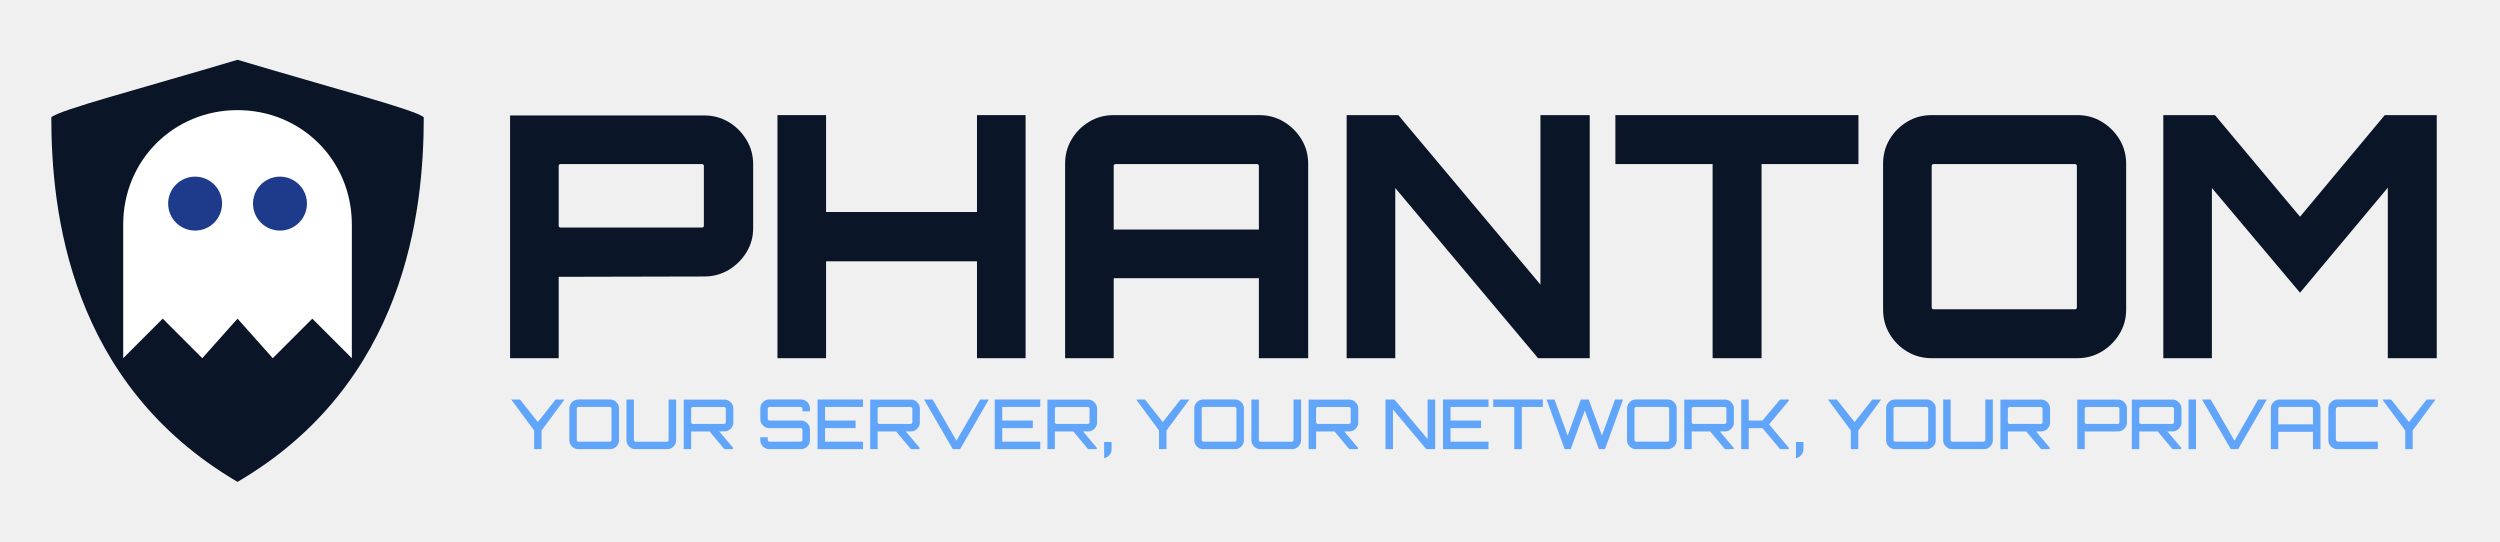
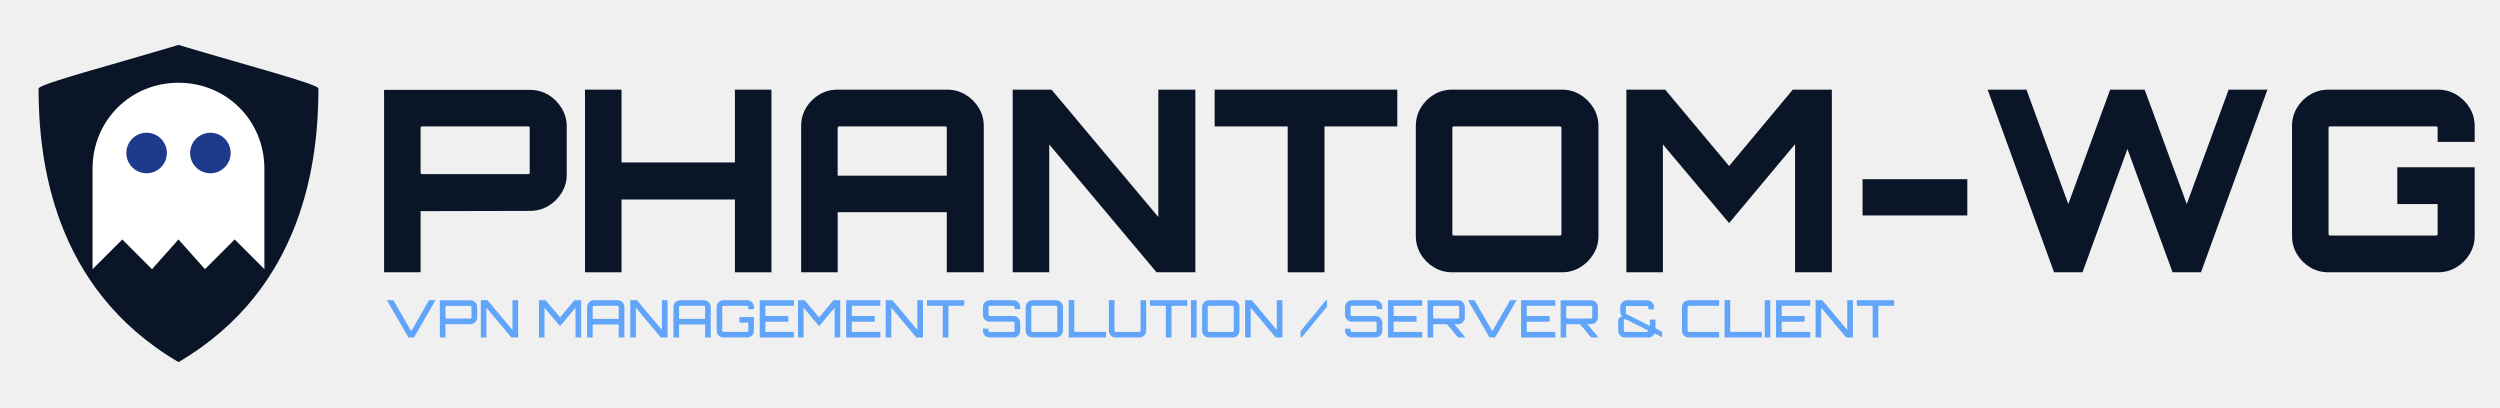
- <svg xmlns="http://www.w3.org/2000/svg" id="Phantom_Master_Horizontal_Logo" data-name="Phantom Master Horizontal Logo" viewBox="0 0 2400 520" class="phantom-logo">
+ <svg xmlns="http://www.w3.org/2000/svg" id="Phantom_Master_Horizontal_Logo" data-name="Phantom Master Horizontal Logo" viewBox="0 0 3193.89 520" class="phantom-logo">
  <defs>
    <style>
      .shield { fill: #0A1628;
      }
+ 
      .ghost { fill: #ffffff;
      }
+ 
      .eyes { fill: #1E3A8A;
      }
+ 
      .text { fill: #0A1628;
      }
+ 
      .slogan { fill: #60A5FA;
      }
    </style>
  </defs>
  <g id="Symbol" class="phantom-symbol">
    <path id="Shield" class="shield" d="M228.03,57.4c-92.5,27.61-171.88,48.32-178.78,55.22,0,89.74,17.26,255.4,178.78,349.97,161.53-94.57,178.78-260.23,178.78-349.97-6.91-6.91-86.28-27.61-178.78-55.22h0Z" />
-     <path id="Ghost" class="ghost" d="M228.03,105.72c-61.44,0-109.76,48.32-109.76,109.76v128.39l37.96-37.96,37.96,37.96,33.83-37.96,33.83,37.96,37.96-37.96,37.96,37.96v-128.39c0-61.44-48.32-109.76-109.76-109.76Z" />
+     <path id="Ghost" class="ghost" d="M228.03,105.72c-61.44,0-109.76,48.32-109.76,109.76v128.39l37.96-37.96,37.96,37.96,33.83-37.96,33.83,37.96,37.96-37.96,37.96,37.96v-128.39c0-61.44-48.32-109.76-109.76-109.76h.02Z" />
    <circle id="Left_Eye" class="eyes" cx="187.3" cy="195.46" r="25.89" />
-     <circle id="Right_Eye" class="eyes" cx="268.76" cy="195.46" r="25.89" transform="translate(32.78 429.44) rotate(-80.78)" />
+     <circle id="Right_Eye" class="eyes" cx="268.78" cy="195.47" r="25.89" transform="translate(-1.67 388.63) rotate(-71.56)" />
+   </g>
+   <g id="Phantom_Text" class="text">
+     <path d="M490.68,347.87V114.84h186.36c8.64,0,16.47,2.11,23.5,6.32,7.02,4.21,12.69,9.88,17.02,17.02,4.32,7.13,6.48,14.91,6.48,23.33v61.58c0,8.43-2.16,16.15-6.48,23.17-4.32,7.02-10,12.64-17.02,16.85-7.02,4.21-14.86,6.32-23.5,6.32l-139.69.32v78.11h-46.67ZM539.3,222.44h135.47c.65,0,1.13-.16,1.46-.49.32-.32.49-.7.49-1.13v-57.37c0-.65-.16-1.13-.49-1.46-.32-.32-.81-.49-1.46-.49h-135.47c-.65,0-1.13.16-1.46.49-.32.32-.49.81-.49,1.46v57.37c0,.44.16.81.49,1.13.32.32.81.49,1.46.49Z" />
+     <path d="M747.36,347.87V114.52h46.67v93.02h144.87v-93.02h46.67v233.35h-46.67v-93.02h-144.87v93.02h-46.67Z" />
+     <path d="M1023.49,161.19c0-8.64,2.11-16.47,6.32-23.5,4.21-7.02,9.83-12.64,16.85-16.85,7.02-4.21,14.85-6.32,23.5-6.32h139.69c8.64,0,16.47,2.11,23.5,6.32,7.02,4.21,12.69,9.83,17.02,16.85,4.32,7.02,6.48,14.86,6.48,23.5v186.68h-47.32v-76.81h-139.36v76.81h-46.67v-186.68ZM1209.53,224.39v-60.93c0-.65-.16-1.13-.49-1.46-.32-.32-.81-.49-1.46-.49h-135.47c-.65,0-1.13.16-1.46.49s-.49.81-.49,1.46v60.93h139.36Z" />
+     <path d="M1293.79,347.87V114.52h49.59l136.45,162.7V114.52h47.32v233.35h-49.59l-137.09-163.34v163.34h-46.67Z" />
+     <path d="M1645.11,347.87v-186.36h-93.34v-46.99h233.35v46.99h-93.02v186.36h-46.99Z" />
+     <path d="M1855.44,347.87c-8.64,0-16.48-2.11-23.5-6.32-7.02-4.21-12.64-9.83-16.85-16.85-4.21-7.02-6.32-14.85-6.32-23.5v-140.01c0-8.64,2.11-16.47,6.32-23.5,4.21-7.02,9.83-12.64,16.85-16.85,7.02-4.21,14.85-6.32,23.5-6.32h140.01c8.43,0,16.15,2.11,23.17,6.32,7.02,4.21,12.69,9.83,17.01,16.85,4.32,7.02,6.48,14.86,6.48,23.5v140.01c0,8.64-2.16,16.48-6.48,23.5-4.32,7.02-10,12.64-17.01,16.85-7.02,4.21-14.75,6.32-23.17,6.32h-140.01ZM1857.39,300.88h135.47c.65,0,1.13-.16,1.46-.49s.49-.81.49-1.46v-135.47c0-.65-.16-1.13-.49-1.46-.32-.32-.81-.49-1.46-.49h-135.47c-.65,0-1.13.16-1.46.49-.32.32-.49.81-.49,1.46v135.47c0,.65.16,1.13.49,1.46s.81.49,1.46.49Z" />
+     <path d="M2077.77,347.87V114.52h49.59l81.67,97.55,81.35-97.55h49.91v233.35h-46.99v-163.67l-84.27,100.79-84.59-100.47v163.34h-46.67Z" />
+     <path d="M2379.5,275.27v-46.35h133.85v46.35h-133.85Z" />
+     <path d="M2624.2,347.87l-84.91-233.35h49.59l53.48,146.17,53.48-146.17h44.08l53.8,146.17,53.48-146.17h49.59l-84.91,233.35h-36.3l-57.69-157.51-57.37,157.51h-36.3Z" />
+     <path d="M2974.86,347.87c-8.64,0-16.48-2.11-23.5-6.32-7.02-4.21-12.64-9.83-16.85-16.85-4.21-7.02-6.32-14.85-6.32-23.5v-140.01c0-8.64,2.11-16.47,6.32-23.5,4.21-7.02,9.83-12.64,16.85-16.85,7.02-4.21,14.85-6.32,23.5-6.32h139.69c8.64,0,16.47,2.11,23.5,6.32,7.02,4.21,12.69,9.83,17.01,16.85,4.32,7.02,6.48,14.86,6.48,23.5v20.09h-47.32v-17.83c0-.65-.16-1.13-.49-1.46-.32-.32-.81-.49-1.46-.49h-135.47c-.65,0-1.13.16-1.46.49-.32.32-.49.81-.49,1.46v135.47c0,.65.16,1.13.49,1.46s.81.49,1.46.49h135.47c.65,0,1.13-.16,1.46-.49s.49-.81.49-1.46v-38.24h-51.53v-46.99h98.85v87.51c0,8.64-2.16,16.48-6.48,23.5-4.32,7.02-10,12.64-17.01,16.85-7.02,4.21-14.86,6.32-23.5,6.32h-139.69Z" />
  </g>
  <g id="Slogan" class="slogan">
-     <path class="st2" d="M512.77,431.18v-17.87l-21.98-29.79h8.41l17.14,21.65,17.08-21.65h8.47l-21.98,29.79v17.87h-7.15Z" />
-     <path class="st2" d="M555.2,431.18c-1.59,0-3.03-.39-4.34-1.16-1.3-.77-2.34-1.81-3.11-3.11-.77-1.3-1.16-2.75-1.16-4.34v-30.45c0-1.59.39-3.03,1.16-4.34.77-1.3,1.81-2.34,3.11-3.11,1.3-.77,2.75-1.16,4.34-1.16h30.45c1.54,0,2.98.39,4.3,1.16,1.32.77,2.37,1.81,3.14,3.11.77,1.3,1.16,2.75,1.16,4.34v30.45c0,1.59-.39,3.04-1.16,4.34-.77,1.3-1.82,2.34-3.14,3.11-1.32.77-2.76,1.16-4.3,1.16h-30.45ZM555.4,424.03h29.99c.49,0,.88-.17,1.19-.5.31-.33.46-.72.46-1.16v-30.05c0-.44-.15-.83-.46-1.16-.31-.33-.71-.5-1.19-.5h-29.99c-.44,0-.83.17-1.16.5s-.5.72-.5,1.16v30.05c0,.44.17.83.5,1.16s.72.5,1.16.5Z" />
-     <path class="st2" d="M605.68,430.03c-1.3-.77-2.34-1.81-3.11-3.11-.77-1.3-1.16-2.75-1.16-4.34v-39.05h7.15v38.86c0,.44.17.83.5,1.16s.72.5,1.16.5h29.99c.49,0,.88-.17,1.19-.5.31-.33.46-.72.46-1.16v-38.86h7.22v39.05c0,1.59-.39,3.04-1.16,4.34-.77,1.3-1.82,2.34-3.14,3.11-1.32.77-2.76,1.16-4.3,1.16h-30.45c-1.59,0-3.03-.39-4.34-1.16Z" />
-     <path class="st2" d="M656.35,431.18v-47.59h38.99c1.59,0,3.04.4,4.37,1.19,1.32.79,2.37,1.84,3.14,3.14.77,1.3,1.16,2.73,1.16,4.27v13.37c0,1.59-.39,3.03-1.16,4.34-.77,1.3-1.82,2.34-3.14,3.11-1.32.77-2.78,1.16-4.37,1.16l-31.84.07v16.95h-7.15ZM665.15,406.96h29.99c.49,0,.88-.15,1.19-.46.31-.31.46-.68.46-1.13v-12.97c0-.44-.16-.83-.46-1.16-.31-.33-.71-.5-1.19-.5h-29.99c-.44,0-.83.17-1.16.5-.33.33-.5.72-.5,1.16v12.97c0,.44.17.82.5,1.13s.72.46,1.16.46ZM695.4,431.18l-14.89-17.81h9.33l13.9,16.48v1.32h-8.34Z" />
-     <path class="st2" d="M738.49,431.18c-1.54,0-2.98-.39-4.3-1.16-1.32-.77-2.37-1.81-3.14-3.11-.77-1.3-1.16-2.75-1.16-4.34v-2.78h7.15v2.58c0,.44.17.83.5,1.16.33.33.72.5,1.16.5h30.05c.44,0,.82-.17,1.12-.5.31-.33.46-.72.46-1.16v-9.8c0-.49-.15-.87-.46-1.16-.31-.29-.68-.43-1.12-.43h-30.25c-1.54,0-2.98-.4-4.3-1.19-1.32-.79-2.37-1.84-3.14-3.14-.77-1.3-1.16-2.75-1.16-4.34v-10.19c0-1.59.39-3.03,1.16-4.34.77-1.3,1.82-2.34,3.14-3.11,1.32-.77,2.76-1.16,4.3-1.16h30.45c1.54,0,2.98.39,4.3,1.16,1.32.77,2.37,1.81,3.14,3.11.77,1.3,1.16,2.75,1.16,4.34v2.78h-7.22v-2.58c0-.44-.15-.83-.46-1.16-.31-.33-.68-.5-1.12-.5h-30.05c-.44,0-.83.17-1.16.5-.33.33-.5.72-.5,1.16v9.8c0,.49.17.87.5,1.16.33.29.72.43,1.16.43h30.25c1.54,0,2.98.4,4.3,1.19,1.32.79,2.37,1.84,3.14,3.14.77,1.3,1.16,2.75,1.16,4.33v10.19c0,1.59-.39,3.04-1.16,4.34-.77,1.3-1.82,2.34-3.14,3.11-1.32.77-2.76,1.16-4.3,1.16h-30.45Z" />
-     <path class="st2" d="M784.83,431.18v-47.66h43.69v7.15h-36.47v13.04h29.32v7.28h-29.32v13.04h36.47v7.15h-43.69Z" />
-     <path class="st2" d="M835.4,431.18v-47.59h38.99c1.59,0,3.04.4,4.37,1.19,1.32.79,2.37,1.84,3.14,3.14.77,1.3,1.16,2.73,1.16,4.27v13.37c0,1.59-.39,3.03-1.16,4.34-.77,1.3-1.82,2.34-3.14,3.11-1.32.77-2.78,1.16-4.37,1.16l-31.84.07v16.95h-7.15ZM844.21,406.96h29.99c.49,0,.88-.15,1.19-.46.31-.31.46-.68.46-1.13v-12.97c0-.44-.16-.83-.46-1.16-.31-.33-.71-.5-1.19-.5h-29.99c-.44,0-.83.17-1.16.5-.33.33-.5.72-.5,1.16v12.97c0,.44.17.82.5,1.13s.72.46,1.16.46ZM874.46,431.18l-14.89-17.81h9.33l13.9,16.48v1.32h-8.34Z" />
-     <path class="st2" d="M914.64,431.18l-27.6-47.66h8.34l22.84,39.58,22.71-39.58h8.34l-27.54,47.66h-7.08Z" />
-     <path class="st2" d="M954.95,431.18v-47.66h43.69v7.15h-36.47v13.04h29.32v7.28h-29.32v13.04h36.47v7.15h-43.69Z" />
-     <path class="st2" d="M1005.52,431.18v-47.59h38.99c1.59,0,3.04.4,4.37,1.19,1.32.79,2.37,1.84,3.14,3.14.77,1.3,1.16,2.73,1.16,4.27v13.37c0,1.59-.39,3.03-1.16,4.34-.77,1.3-1.82,2.34-3.14,3.11-1.32.77-2.78,1.16-4.37,1.16l-31.84.07v16.95h-7.15ZM1014.33,406.96h29.99c.49,0,.88-.15,1.19-.46.31-.31.46-.68.46-1.13v-12.97c0-.44-.16-.83-.46-1.16-.31-.33-.71-.5-1.19-.5h-29.99c-.44,0-.83.17-1.16.5-.33.33-.5.72-.5,1.16v12.97c0,.44.17.82.5,1.13s.72.46,1.16.46ZM1044.58,431.18l-14.89-17.81h9.33l13.9,16.48v1.32h-8.34Z" />
-     <path class="st2" d="M1060,439.92v-15.62h7.15v7.15c0,1.37-.31,2.62-.93,3.74-.62,1.12-1.47,2.11-2.55,2.95-1.08.84-2.31,1.43-3.67,1.79Z" />
-     <path class="st2" d="M1112.69,431.18v-17.87l-21.98-29.79h8.41l17.14,21.65,17.08-21.65h8.47l-21.98,29.79v17.87h-7.15Z" />
-     <path class="st2" d="M1155.12,431.18c-1.59,0-3.03-.39-4.34-1.16-1.3-.77-2.34-1.81-3.11-3.11-.77-1.3-1.16-2.75-1.16-4.34v-30.45c0-1.59.39-3.03,1.16-4.34.77-1.3,1.81-2.34,3.11-3.11,1.3-.77,2.75-1.16,4.34-1.16h30.45c1.54,0,2.98.39,4.3,1.16,1.32.77,2.37,1.81,3.14,3.11.77,1.3,1.16,2.75,1.16,4.34v30.45c0,1.59-.39,3.04-1.16,4.34-.77,1.3-1.82,2.34-3.14,3.11-1.32.77-2.76,1.16-4.3,1.16h-30.45ZM1155.32,424.03h29.99c.49,0,.88-.17,1.19-.5.31-.33.46-.72.46-1.16v-30.05c0-.44-.15-.83-.46-1.16-.31-.33-.71-.5-1.19-.5h-29.99c-.44,0-.83.17-1.16.5s-.5.72-.5,1.16v30.05c0,.44.17.83.5,1.16s.72.5,1.16.5Z" />
-     <path class="st2" d="M1205.6,430.03c-1.3-.77-2.34-1.81-3.11-3.11-.77-1.3-1.16-2.75-1.16-4.34v-39.05h7.15v38.86c0,.44.17.83.5,1.16.33.33.72.5,1.16.5h29.99c.48,0,.88-.17,1.19-.5.31-.33.46-.72.46-1.16v-38.86h7.21v39.05c0,1.59-.39,3.04-1.16,4.34-.77,1.3-1.82,2.34-3.14,3.11-1.32.77-2.76,1.16-4.3,1.16h-30.45c-1.59,0-3.04-.39-4.34-1.16Z" />
-     <path class="st2" d="M1256.27,431.18v-47.59h38.99c1.59,0,3.04.4,4.37,1.19,1.32.79,2.37,1.84,3.14,3.14.77,1.3,1.16,2.73,1.16,4.27v13.37c0,1.59-.39,3.03-1.16,4.34-.77,1.3-1.82,2.34-3.14,3.11-1.32.77-2.78,1.16-4.37,1.16l-31.84.07v16.95h-7.15ZM1265.07,406.96h29.99c.49,0,.88-.15,1.19-.46s.46-.68.46-1.13v-12.97c0-.44-.16-.83-.46-1.16-.31-.33-.71-.5-1.19-.5h-29.99c-.44,0-.83.17-1.16.5-.33.33-.5.72-.5,1.16v12.97c0,.44.17.82.5,1.13s.72.46,1.16.46ZM1295.32,431.18l-14.89-17.81h9.33l13.9,16.48v1.32h-8.34Z" />
-     <path class="st2" d="M1330.08,431.18v-47.66h8.54l31.91,38v-38h7.21v47.66h-8.54l-31.97-38.06v38.06h-7.15Z" />
-     <path class="st2" d="M1385.28,431.18v-47.66h43.69v7.15h-36.47v13.04h29.32v7.28h-29.32v13.04h36.47v7.15h-43.69Z" />
-     <path class="st2" d="M1453.73,431.18v-40.51h-20.26v-7.15h47.66v7.15h-20.19v40.51h-7.21Z" />
-     <path class="st2" d="M1502.05,431.18l-17.34-47.66h7.61l12.64,34.69,12.64-34.69h7.55l12.71,34.69,12.58-34.69h7.68l-17.34,47.66h-5.89l-13.5-37.07-13.5,37.07h-5.83Z" />
-     <path class="st2" d="M1570.56,431.18c-1.59,0-3.03-.39-4.34-1.16-1.3-.77-2.34-1.81-3.11-3.11-.77-1.3-1.16-2.75-1.16-4.34v-30.45c0-1.59.39-3.03,1.16-4.34.77-1.3,1.81-2.34,3.11-3.11,1.3-.77,2.75-1.16,4.34-1.16h30.45c1.54,0,2.98.39,4.3,1.16,1.32.77,2.37,1.81,3.14,3.11s1.16,2.75,1.16,4.34v30.45c0,1.59-.39,3.04-1.16,4.34-.77,1.3-1.82,2.34-3.14,3.11-1.32.77-2.76,1.16-4.3,1.16h-30.45ZM1570.76,424.03h29.99c.48,0,.88-.17,1.19-.5.31-.33.46-.72.46-1.16v-30.05c0-.44-.16-.83-.46-1.16-.31-.33-.71-.5-1.19-.5h-29.99c-.44,0-.83.17-1.16.5s-.5.72-.5,1.16v30.05c0,.44.17.83.5,1.16s.72.5,1.16.5Z" />
-     <path class="st2" d="M1616.9,431.18v-47.59h38.99c1.59,0,3.04.4,4.37,1.19,1.32.79,2.37,1.84,3.14,3.14.77,1.3,1.16,2.73,1.16,4.27v13.37c0,1.59-.39,3.03-1.16,4.34-.77,1.3-1.82,2.34-3.14,3.11-1.32.77-2.78,1.16-4.37,1.16l-31.84.07v16.95h-7.15ZM1625.7,406.96h29.99c.49,0,.88-.15,1.19-.46s.46-.68.46-1.13v-12.97c0-.44-.16-.83-.46-1.16-.31-.33-.71-.5-1.19-.5h-29.99c-.44,0-.83.17-1.16.5-.33.33-.5.72-.5,1.16v12.97c0,.44.17.82.5,1.13s.72.46,1.16.46ZM1655.95,431.18l-14.89-17.81h9.33l13.9,16.48v1.32h-8.34Z" />
-     <path class="st2" d="M1671.57,431.18v-47.66h7.21v20.19h13.17l16.95-20.19h8.27v1.32l-18.87,22.51,18.93,22.51v1.32h-8.34l-16.95-20.19h-13.17v20.19h-7.21Z" />
-     <path class="st2" d="M1724.13,439.92v-15.62h7.15v7.15c0,1.37-.31,2.62-.93,3.74-.62,1.12-1.47,2.11-2.55,2.95-1.08.84-2.31,1.43-3.67,1.79Z" />
-     <path class="st2" d="M1776.82,431.18v-17.87l-21.98-29.79h8.41l17.14,21.65,17.08-21.65h8.47l-21.98,29.79v17.87h-7.15Z" />
-     <path class="st2" d="M1819.25,431.18c-1.59,0-3.03-.39-4.34-1.16-1.3-.77-2.34-1.81-3.11-3.11-.77-1.3-1.16-2.75-1.16-4.34v-30.45c0-1.59.39-3.03,1.16-4.34.77-1.3,1.81-2.34,3.11-3.11,1.3-.77,2.75-1.16,4.34-1.16h30.45c1.54,0,2.98.39,4.3,1.16,1.32.77,2.37,1.81,3.14,3.11s1.16,2.75,1.16,4.34v30.45c0,1.59-.39,3.04-1.16,4.34-.77,1.3-1.82,2.34-3.14,3.11-1.32.77-2.76,1.16-4.3,1.16h-30.45ZM1819.45,424.03h29.99c.48,0,.88-.17,1.19-.5.31-.33.46-.72.46-1.16v-30.05c0-.44-.16-.83-.46-1.16-.31-.33-.71-.5-1.19-.5h-29.99c-.44,0-.83.17-1.16.5s-.5.72-.5,1.16v30.05c0,.44.17.83.5,1.16s.72.5,1.16.5Z" />
-     <path class="st2" d="M1869.73,430.03c-1.3-.77-2.34-1.81-3.11-3.11-.77-1.3-1.16-2.75-1.16-4.34v-39.05h7.15v38.86c0,.44.17.83.5,1.16s.72.5,1.16.5h29.99c.48,0,.88-.17,1.19-.5.31-.33.46-.72.46-1.16v-38.86h7.22v39.05c0,1.59-.39,3.04-1.16,4.34-.77,1.3-1.82,2.34-3.14,3.11-1.32.77-2.76,1.16-4.3,1.16h-30.45c-1.59,0-3.03-.39-4.34-1.16Z" />
-     <path class="st2" d="M1920.4,431.18v-47.59h38.99c1.59,0,3.04.4,4.37,1.19,1.32.79,2.37,1.84,3.14,3.14.77,1.3,1.16,2.73,1.16,4.27v13.37c0,1.59-.39,3.03-1.16,4.34-.77,1.3-1.82,2.34-3.14,3.11-1.32.77-2.78,1.16-4.37,1.16l-31.84.07v16.95h-7.15ZM1929.2,406.96h29.99c.49,0,.88-.15,1.19-.46s.46-.68.46-1.13v-12.97c0-.44-.16-.83-.46-1.16-.31-.33-.71-.5-1.19-.5h-29.99c-.44,0-.83.17-1.16.5-.33.33-.5.72-.5,1.16v12.97c0,.44.17.82.5,1.13s.72.46,1.16.46ZM1959.45,431.18l-14.89-17.81h9.33l13.9,16.48v1.32h-8.34Z" />
-     <path class="st2" d="M1994.21,431.18v-47.59h38.99c1.59,0,3.04.4,4.37,1.19,1.32.79,2.37,1.84,3.14,3.14.77,1.3,1.16,2.73,1.16,4.27v13.37c0,1.59-.39,3.03-1.16,4.34-.77,1.3-1.82,2.34-3.14,3.11-1.32.77-2.78,1.16-4.37,1.16l-31.84.07v16.95h-7.15ZM2003.01,406.96h29.99c.49,0,.88-.15,1.19-.46s.46-.68.46-1.13v-12.97c0-.44-.16-.83-.46-1.16-.31-.33-.71-.5-1.19-.5h-29.99c-.44,0-.83.17-1.16.5-.33.33-.5.72-.5,1.16v12.97c0,.44.17.82.5,1.13s.72.46,1.16.46Z" />
-     <path class="st2" d="M2046.56,431.18v-47.59h38.99c1.59,0,3.04.4,4.37,1.19,1.32.79,2.37,1.84,3.14,3.14.77,1.3,1.16,2.73,1.16,4.27v13.37c0,1.59-.39,3.03-1.16,4.34-.77,1.3-1.82,2.34-3.14,3.11-1.32.77-2.78,1.16-4.37,1.16l-31.84.07v16.95h-7.15ZM2055.37,406.96h29.99c.49,0,.88-.15,1.19-.46s.46-.68.46-1.13v-12.97c0-.44-.16-.83-.46-1.16-.31-.33-.71-.5-1.19-.5h-29.99c-.44,0-.83.17-1.16.5-.33.33-.5.72-.5,1.16v12.97c0,.44.17.82.5,1.13s.72.46,1.16.46ZM2085.62,431.18l-14.89-17.81h9.33l13.9,16.48v1.32h-8.34Z" />
-     <path class="st2" d="M2100.98,431.18v-47.66h7.15v47.66h-7.15Z" />
-     <path class="st2" d="M2141.55,431.18l-27.6-47.66h8.34l22.84,39.58,22.7-39.58h8.34l-27.54,47.66h-7.08Z" />
-     <path class="st2" d="M2180.01,392.13c0-1.59.39-3.03,1.16-4.34.77-1.3,1.81-2.34,3.11-3.11,1.3-.77,2.75-1.16,4.33-1.16h30.38c1.59,0,3.04.39,4.37,1.16,1.32.77,2.37,1.81,3.14,3.11.77,1.3,1.16,2.75,1.16,4.34v39.05h-7.22v-16.68h-33.3v16.68h-7.15v-39.05ZM2220.46,407.35v-15.03c0-.44-.16-.83-.46-1.16-.31-.33-.71-.5-1.19-.5h-29.99c-.44,0-.83.17-1.16.5-.33.33-.5.72-.5,1.16v15.03h33.3Z" />
-     <path class="st2" d="M2243.82,431.18c-1.59,0-3.04-.39-4.34-1.16-1.3-.77-2.34-1.81-3.11-3.11-.77-1.3-1.16-2.75-1.16-4.34v-30.45c0-1.59.39-3.03,1.16-4.34.77-1.3,1.81-2.34,3.11-3.11,1.3-.77,2.75-1.16,4.34-1.16h38.92v7.15h-37.93c-.71,0-1.29.23-1.75.7-.46.46-.69,1.05-.69,1.75v28.46c0,.71.23,1.29.69,1.75.46.46,1.05.69,1.75.69h37.93v7.15h-38.92Z" />
-     <path class="st2" d="M2309.03,431.18v-17.87l-21.98-29.79h8.41l17.14,21.65,17.08-21.65h8.47l-21.98,29.79v17.87h-7.15Z" />
-   </g>
-   <g id="Phantom_Text" class="text">
-     <path d="M489.67,343.86V110.84h186.36c8.64,0,16.47,2.11,23.5,6.32,7.02,4.21,12.69,9.88,17.02,17.02,4.32,7.13,6.48,14.91,6.48,23.33v61.58c0,8.43-2.16,16.15-6.48,23.17-4.32,7.02-10,12.64-17.02,16.85-7.02,4.21-14.86,6.32-23.5,6.32l-139.69.32v78.11h-46.67ZM538.29,218.44h135.47c.65,0,1.13-.16,1.46-.49.32-.32.49-.7.49-1.13v-57.37c0-.65-.16-1.13-.49-1.46-.32-.32-.81-.49-1.46-.49h-135.47c-.65,0-1.13.16-1.46.49-.32.32-.49.81-.49,1.46v57.37c0,.44.16.81.49,1.13.32.32.81.49,1.46.49Z" />
-     <path d="M746.36,343.86V110.51h46.67v93.02h144.87v-93.02h46.67v233.35h-46.67v-93.02h-144.87v93.02h-46.67Z" />
-     <path d="M1022.49,157.18c0-8.64,2.11-16.47,6.32-23.5,4.21-7.02,9.83-12.64,16.85-16.85,7.02-4.21,14.85-6.32,23.5-6.32h139.69c8.64,0,16.47,2.11,23.5,6.32,7.02,4.21,12.69,9.83,17.02,16.85,4.32,7.02,6.48,14.86,6.48,23.5v186.68h-47.32v-76.81h-139.36v76.81h-46.67v-186.68ZM1208.52,220.38v-60.93c0-.65-.16-1.13-.49-1.46-.32-.32-.81-.49-1.46-.49h-135.47c-.65,0-1.13.16-1.46.49s-.49.81-.49,1.46v60.93h139.36Z" />
-     <path d="M1292.78,343.86V110.51h49.59l136.45,162.7V110.51h47.32v233.35h-49.59l-137.09-163.35v163.35h-46.67Z" />
-     <path d="M1644.1,343.86v-186.36h-93.34v-46.99h233.35v46.99h-93.02v186.36h-46.99Z" />
-     <path d="M1854.43,343.86c-8.64,0-16.48-2.11-23.5-6.32-7.02-4.21-12.64-9.83-16.85-16.85-4.21-7.02-6.32-14.85-6.32-23.5v-140.01c0-8.64,2.11-16.47,6.32-23.5,4.21-7.02,9.83-12.64,16.85-16.85,7.02-4.21,14.85-6.32,23.5-6.32h140.01c8.43,0,16.15,2.11,23.17,6.32,7.02,4.21,12.69,9.83,17.01,16.85,4.32,7.02,6.48,14.86,6.48,23.5v140.01c0,8.64-2.16,16.48-6.48,23.5-4.32,7.02-10,12.64-17.01,16.85-7.02,4.21-14.75,6.32-23.17,6.32h-140.01ZM1856.38,296.87h135.47c.65,0,1.13-.16,1.46-.49s.49-.81.49-1.46v-135.47c0-.65-.16-1.13-.49-1.46-.32-.32-.81-.49-1.46-.49h-135.47c-.65,0-1.13.16-1.46.49-.32.32-.49.81-.49,1.46v135.47c0,.65.16,1.13.49,1.46s.81.49,1.46.49Z" />
-     <path d="M2076.76,343.86V110.51h49.59l81.67,97.55,81.35-97.55h49.91v233.35h-46.99v-163.67l-84.27,100.79-84.59-100.47v163.35h-46.67Z" />
+     <path d="M521.8,431.17l-27.59-47.63h8.34l22.82,39.56,22.69-39.56h8.34l-27.52,47.63h-7.08Z" />
+     <path d="M561.95,431.17v-47.57h38.97c1.59,0,3.04.4,4.37,1.19,1.32.79,2.37,1.84,3.14,3.14.77,1.3,1.16,2.72,1.16,4.27v13.36c0,1.59-.39,3.03-1.16,4.33-.77,1.3-1.82,2.34-3.14,3.11-1.32.77-2.78,1.16-4.37,1.16l-31.82.07v16.94h-7.15ZM570.75,406.96h29.97c.48,0,.88-.15,1.19-.46.31-.31.46-.68.46-1.12v-12.97c0-.44-.16-.83-.46-1.16-.31-.33-.71-.5-1.19-.5h-29.97c-.44,0-.83.17-1.16.5-.33.33-.5.72-.5,1.16v12.97c0,.44.17.82.5,1.12.33.31.72.46,1.16.46Z" />
+     <path d="M614.28,431.17v-47.63h8.53l31.89,37.97v-37.97h7.21v47.63h-8.53l-31.95-38.04v38.04h-7.15Z" />
+     <path d="M688.5,431.17v-47.63h8.53l18.46,21.96,18.39-21.96h8.6v47.63h-7.21v-38.04l-19.78,23.55-19.85-23.55v38.04h-7.15Z" />
+     <path d="M750.03,392.14c0-1.59.39-3.03,1.16-4.33.77-1.3,1.81-2.34,3.11-3.11,1.3-.77,2.75-1.16,4.33-1.16h30.37c1.59,0,3.04.39,4.37,1.16,1.32.77,2.37,1.81,3.14,3.11.77,1.3,1.16,2.75,1.16,4.33v39.03h-7.21v-16.67h-33.28v16.67h-7.15v-39.03ZM790.45,407.36v-15.02c0-.44-.16-.83-.46-1.16-.31-.33-.71-.5-1.19-.5h-29.97c-.44,0-.83.17-1.16.5-.33.33-.5.72-.5,1.16v15.02h33.28Z" />
+     <path d="M805.2,431.17v-47.63h8.53l31.89,37.97v-37.97h7.21v47.63h-8.53l-31.95-38.04v38.04h-7.15Z" />
+     <path d="M860.37,392.14c0-1.59.39-3.03,1.16-4.33.77-1.3,1.81-2.34,3.11-3.11,1.3-.77,2.75-1.16,4.33-1.16h30.37c1.59,0,3.04.39,4.37,1.16,1.32.77,2.37,1.81,3.14,3.11.77,1.3,1.16,2.75,1.16,4.33v39.03h-7.21v-16.67h-33.28v16.67h-7.15v-39.03ZM900.79,407.36v-15.02c0-.44-.16-.83-.46-1.16-.31-.33-.71-.5-1.19-.5h-29.97c-.44,0-.83.17-1.16.5-.33.33-.5.72-.5,1.16v15.02h33.28Z" />
+     <path d="M924.15,431.17c-1.59,0-3.03-.39-4.33-1.16-1.3-.77-2.34-1.81-3.11-3.11-.77-1.3-1.16-2.75-1.16-4.33v-30.43c0-1.59.39-3.03,1.16-4.33.77-1.3,1.81-2.34,3.11-3.11,1.3-.77,2.75-1.16,4.33-1.16h30.37c1.59,0,3.04.39,4.37,1.16,1.32.77,2.37,1.81,3.14,3.11.77,1.3,1.16,2.75,1.16,4.33v2.84h-7.21v-2.65c0-.44-.16-.83-.46-1.16-.31-.33-.71-.5-1.19-.5h-29.97c-.44,0-.83.17-1.16.5-.33.33-.5.72-.5,1.16v30.03c0,.44.17.83.5,1.16.33.33.72.5,1.16.5h29.97c.48,0,.88-.17,1.19-.5.31-.33.46-.72.46-1.16v-10.12h-11.25v-7.21h18.46v17.53c0,1.59-.39,3.03-1.16,4.33-.77,1.3-1.82,2.34-3.14,3.11-1.32.77-2.78,1.16-4.37,1.16h-30.37Z" />
+     <path d="M970.59,431.17v-47.63h43.66v7.14h-36.45v13.03h29.31v7.28h-29.31v13.03h36.45v7.14h-43.66Z" />
+     <path d="M1019.47,431.17v-47.63h8.53l18.46,21.96,18.39-21.96h8.6v47.63h-7.21v-38.04l-19.78,23.55-19.85-23.55v38.04h-7.15Z" />
+     <path d="M1081,431.17v-47.63h43.66v7.14h-36.45v13.03h29.31v7.28h-29.31v13.03h36.45v7.14h-43.66Z" />
+     <path d="M1131.54,431.17v-47.63h8.53l31.89,37.97v-37.97h7.21v47.63h-8.53l-31.95-38.04v38.04h-7.15Z" />
+     <path d="M1204.44,431.17v-40.49h-20.24v-7.14h47.63v7.14h-20.18v40.49h-7.21Z" />
+     <path d="M1264.31,431.17c-1.54,0-2.98-.39-4.3-1.16-1.32-.77-2.37-1.81-3.14-3.11-.77-1.3-1.16-2.75-1.16-4.33v-2.78h7.14v2.58c0,.44.17.83.5,1.16.33.33.72.5,1.16.5h30.04c.44,0,.82-.17,1.12-.5.31-.33.46-.72.46-1.16v-9.79c0-.48-.16-.87-.46-1.16-.31-.29-.68-.43-1.12-.43h-30.23c-1.54,0-2.98-.4-4.3-1.19s-2.37-1.84-3.14-3.14c-.77-1.3-1.16-2.75-1.16-4.33v-10.19c0-1.59.38-3.03,1.16-4.33.77-1.3,1.82-2.34,3.14-3.11s2.76-1.16,4.3-1.16h30.43c1.54,0,2.98.39,4.3,1.16s2.37,1.81,3.14,3.11c.77,1.3,1.16,2.75,1.16,4.33v2.78h-7.21v-2.58c0-.44-.16-.83-.46-1.16-.31-.33-.68-.5-1.12-.5h-30.04c-.44,0-.83.17-1.16.5-.33.33-.5.72-.5,1.16v9.79c0,.49.17.87.5,1.16.33.29.72.43,1.16.43h30.23c1.54,0,2.98.4,4.3,1.19s2.37,1.84,3.14,3.14c.77,1.3,1.16,2.75,1.16,4.33v10.19c0,1.59-.39,3.03-1.16,4.33-.77,1.3-1.82,2.34-3.14,3.11-1.32.77-2.76,1.16-4.3,1.16h-30.43Z" />
+     <path d="M1318.96,431.17c-1.59,0-3.03-.39-4.33-1.16-1.3-.77-2.34-1.81-3.11-3.11-.77-1.3-1.16-2.75-1.16-4.33v-30.43c0-1.59.39-3.03,1.16-4.33.77-1.3,1.81-2.34,3.11-3.11,1.3-.77,2.75-1.16,4.33-1.16h30.43c1.54,0,2.98.39,4.3,1.16s2.37,1.81,3.14,3.11,1.16,2.75,1.16,4.33v30.43c0,1.59-.39,3.03-1.16,4.33s-1.82,2.34-3.14,3.11c-1.32.77-2.76,1.16-4.3,1.16h-30.43ZM1319.15,424.03h29.97c.49,0,.88-.17,1.19-.5.31-.33.46-.72.46-1.16v-30.03c0-.44-.16-.83-.46-1.16-.31-.33-.71-.5-1.19-.5h-29.97c-.44,0-.83.17-1.16.5-.33.33-.5.72-.5,1.16v30.03c0,.44.17.83.5,1.16.33.33.72.5,1.16.5Z" />
+     <path d="M1365.33,431.17v-47.7h7.15v40.55h40.49v7.14h-47.63Z" />
+     <path d="M1420.93,430.01c-1.3-.77-2.34-1.81-3.11-3.11-.77-1.3-1.16-2.75-1.16-4.33v-39.03h7.14v38.83c0,.44.17.83.5,1.16.33.33.72.5,1.16.5h29.97c.49,0,.88-.17,1.19-.5.31-.33.46-.72.46-1.16v-38.83h7.21v39.03c0,1.59-.39,3.03-1.16,4.33s-1.82,2.34-3.14,3.11c-1.32.77-2.76,1.16-4.3,1.16h-30.43c-1.59,0-3.03-.39-4.33-1.16Z" />
+     <path d="M1489.44,431.17v-40.49h-20.24v-7.14h47.63v7.14h-20.18v40.49h-7.21Z" />
+     <path d="M1521.59,431.17v-47.63h7.15v47.63h-7.15Z" />
+     <path d="M1544.41,431.17c-1.59,0-3.03-.39-4.33-1.16-1.3-.77-2.34-1.81-3.11-3.11-.77-1.3-1.16-2.75-1.16-4.33v-30.43c0-1.59.39-3.03,1.16-4.33.77-1.3,1.81-2.34,3.11-3.11,1.3-.77,2.75-1.16,4.33-1.16h30.43c1.54,0,2.98.39,4.3,1.16s2.37,1.81,3.14,3.11,1.16,2.75,1.16,4.33v30.43c0,1.59-.39,3.03-1.16,4.33s-1.82,2.34-3.14,3.11c-1.32.77-2.76,1.16-4.3,1.16h-30.43ZM1544.61,424.03h29.97c.49,0,.88-.17,1.19-.5.31-.33.46-.72.46-1.16v-30.03c0-.44-.16-.83-.46-1.16-.31-.33-.71-.5-1.19-.5h-29.97c-.44,0-.83.17-1.16.5-.33.33-.5.72-.5,1.16v30.03c0,.44.17.83.5,1.16.33.33.72.5,1.16.5Z" />
+     <path d="M1590.72,431.17v-47.63h8.53l31.89,37.97v-37.97h7.21v47.63h-8.53l-31.95-38.04v38.04h-7.14Z" />
+     <path d="M1661.63,431.17v-8.2l32.09-39.1,1.65-.33v8.07l-32.08,39.16-1.65.4Z" />
+     <path d="M1726.93,431.17c-1.54,0-2.98-.39-4.3-1.16-1.32-.77-2.37-1.81-3.14-3.11-.77-1.3-1.16-2.75-1.16-4.33v-2.78h7.14v2.58c0,.44.17.83.5,1.16.33.33.72.5,1.16.5h30.04c.44,0,.82-.17,1.12-.5.31-.33.46-.72.46-1.16v-9.79c0-.48-.16-.87-.46-1.16-.31-.29-.68-.43-1.12-.43h-30.23c-1.54,0-2.98-.4-4.3-1.19s-2.37-1.84-3.14-3.14c-.77-1.3-1.16-2.75-1.16-4.33v-10.19c0-1.59.38-3.03,1.16-4.33.77-1.3,1.82-2.34,3.14-3.11s2.76-1.16,4.3-1.16h30.43c1.54,0,2.98.39,4.3,1.16s2.37,1.81,3.14,3.11c.77,1.3,1.16,2.75,1.16,4.33v2.78h-7.21v-2.58c0-.44-.16-.83-.46-1.16-.31-.33-.68-.5-1.12-.5h-30.04c-.44,0-.83.17-1.16.5-.33.33-.5.72-.5,1.16v9.79c0,.49.17.87.5,1.16.33.29.72.43,1.16.43h30.23c1.54,0,2.98.4,4.3,1.19s2.37,1.84,3.14,3.14c.77,1.3,1.16,2.75,1.16,4.33v10.19c0,1.59-.39,3.03-1.16,4.33-.77,1.3-1.82,2.34-3.14,3.11-1.32.77-2.76,1.16-4.3,1.16h-30.43Z" />
+     <path d="M1773.24,431.17v-47.63h43.66v7.14h-36.45v13.03h29.31v7.28h-29.31v13.03h36.45v7.14h-43.66Z" />
+     <path d="M1823.78,431.17v-47.57h38.96c1.59,0,3.04.4,4.37,1.19s2.37,1.84,3.14,3.14c.77,1.3,1.16,2.72,1.16,4.27v13.36c0,1.59-.39,3.03-1.16,4.33-.77,1.3-1.82,2.34-3.14,3.11s-2.78,1.16-4.37,1.16l-31.82.07v16.94h-7.14ZM1832.58,406.96h29.97c.48,0,.88-.15,1.19-.46s.46-.68.46-1.12v-12.97c0-.44-.16-.83-.46-1.16s-.71-.5-1.19-.5h-29.97c-.44,0-.83.17-1.16.5s-.5.72-.5,1.16v12.97c0,.44.17.82.5,1.12s.72.46,1.16.46ZM1862.81,431.17l-14.88-17.8h9.33l13.89,16.47v1.32h-8.34Z" />
+     <path d="M1902.97,431.17l-27.59-47.63h8.34l22.82,39.56,22.69-39.56h8.33l-27.52,47.63h-7.08Z" />
+     <path d="M1943.25,431.17v-47.63h43.66v7.14h-36.45v13.03h29.31v7.28h-29.31v13.03h36.45v7.14h-43.66Z" />
+     <path d="M1993.8,431.17v-47.57h38.96c1.59,0,3.04.4,4.37,1.19s2.37,1.84,3.14,3.14c.77,1.3,1.16,2.72,1.16,4.27v13.36c0,1.59-.39,3.03-1.16,4.33-.77,1.3-1.82,2.34-3.14,3.11s-2.78,1.16-4.37,1.16l-31.82.07v16.94h-7.14ZM2002.59,406.96h29.97c.48,0,.88-.15,1.19-.46s.46-.68.46-1.12v-12.97c0-.44-.16-.83-.46-1.16s-.71-.5-1.19-.5h-29.97c-.44,0-.83.17-1.16.5s-.5.72-.5,1.16v12.97c0,.44.17.82.5,1.12s.72.46,1.16.46ZM2032.83,431.17l-14.88-17.8h9.33l13.89,16.47v1.32h-8.34Z" />
+     <path d="M2075.96,431.17c-1.54,0-2.97-.39-4.27-1.16-1.3-.77-2.35-1.81-3.14-3.11s-1.19-2.75-1.19-4.33v-13.5c0-.97.46-1.95,1.39-2.94s2.21-1.6,3.84-1.82c-1.72-1.46-2.58-3.22-2.58-5.29v-6.81c0-1.59.39-3.03,1.16-4.33.77-1.3,1.81-2.34,3.11-3.11,1.3-.77,2.75-1.16,4.33-1.16h25.73c1.37,0,2.65.33,3.84.99,1.19.66,2.22,1.53,3.08,2.61.86,1.08,1.44,2.26,1.75,3.54v4.43h-7.21v-2.71c0-.44-.16-.82-.46-1.12-.31-.31-.71-.46-1.19-.46h-25.4c-.44,0-.82.15-1.12.46-.31.31-.46.68-.46,1.12v8.47l30.63,15.48v-8.14h7.15v10.85l8.4,4.96v6.81l-9.13-5.16c-.79,1.63-1.9,2.94-3.31,3.94-1.41.99-2.91,1.49-4.5,1.49h-30.43ZM2076.16,424.03h27.32c.44,0,.9-.14,1.39-.43.48-.29.9-.65,1.26-1.09l-28.98-14.55-.99-.2c-.44,0-.83.22-1.16.66-.33.44-.5,1.15-.5,2.12v11.84c0,.44.17.83.5,1.16s.72.5,1.16.5Z" />
+     <path d="M2157.4,431.17c-1.59,0-3.03-.39-4.33-1.16-1.3-.77-2.34-1.81-3.11-3.11-.77-1.3-1.16-2.75-1.16-4.33v-30.43c0-1.59.38-3.03,1.16-4.33.77-1.3,1.81-2.34,3.11-3.11,1.3-.77,2.75-1.16,4.33-1.16h38.9v7.14h-37.91c-.71,0-1.29.23-1.75.7-.46.46-.69,1.05-.69,1.75v28.45c0,.71.23,1.29.69,1.75.46.46,1.05.7,1.75.7h37.91v7.14h-38.9Z" />
+     <path d="M2203.24,431.17v-47.7h7.15v40.55h40.49v7.14h-47.63Z" />
+     <path d="M2254.51,431.17v-47.63h7.15v47.63h-7.15Z" />
+     <path d="M2269,431.17v-47.63h43.66v7.14h-36.45v13.03h29.31v7.28h-29.31v13.03h36.45v7.14h-43.66Z" />
+     <path d="M2319.54,431.17v-47.63h8.53l31.89,37.97v-37.97h7.21v47.63h-8.53l-31.95-38.04v38.04h-7.14Z" />
+     <path d="M2392.44,431.17v-40.49h-20.24v-7.14h47.63v7.14h-20.18v40.49h-7.21Z" />
  </g>
</svg>
